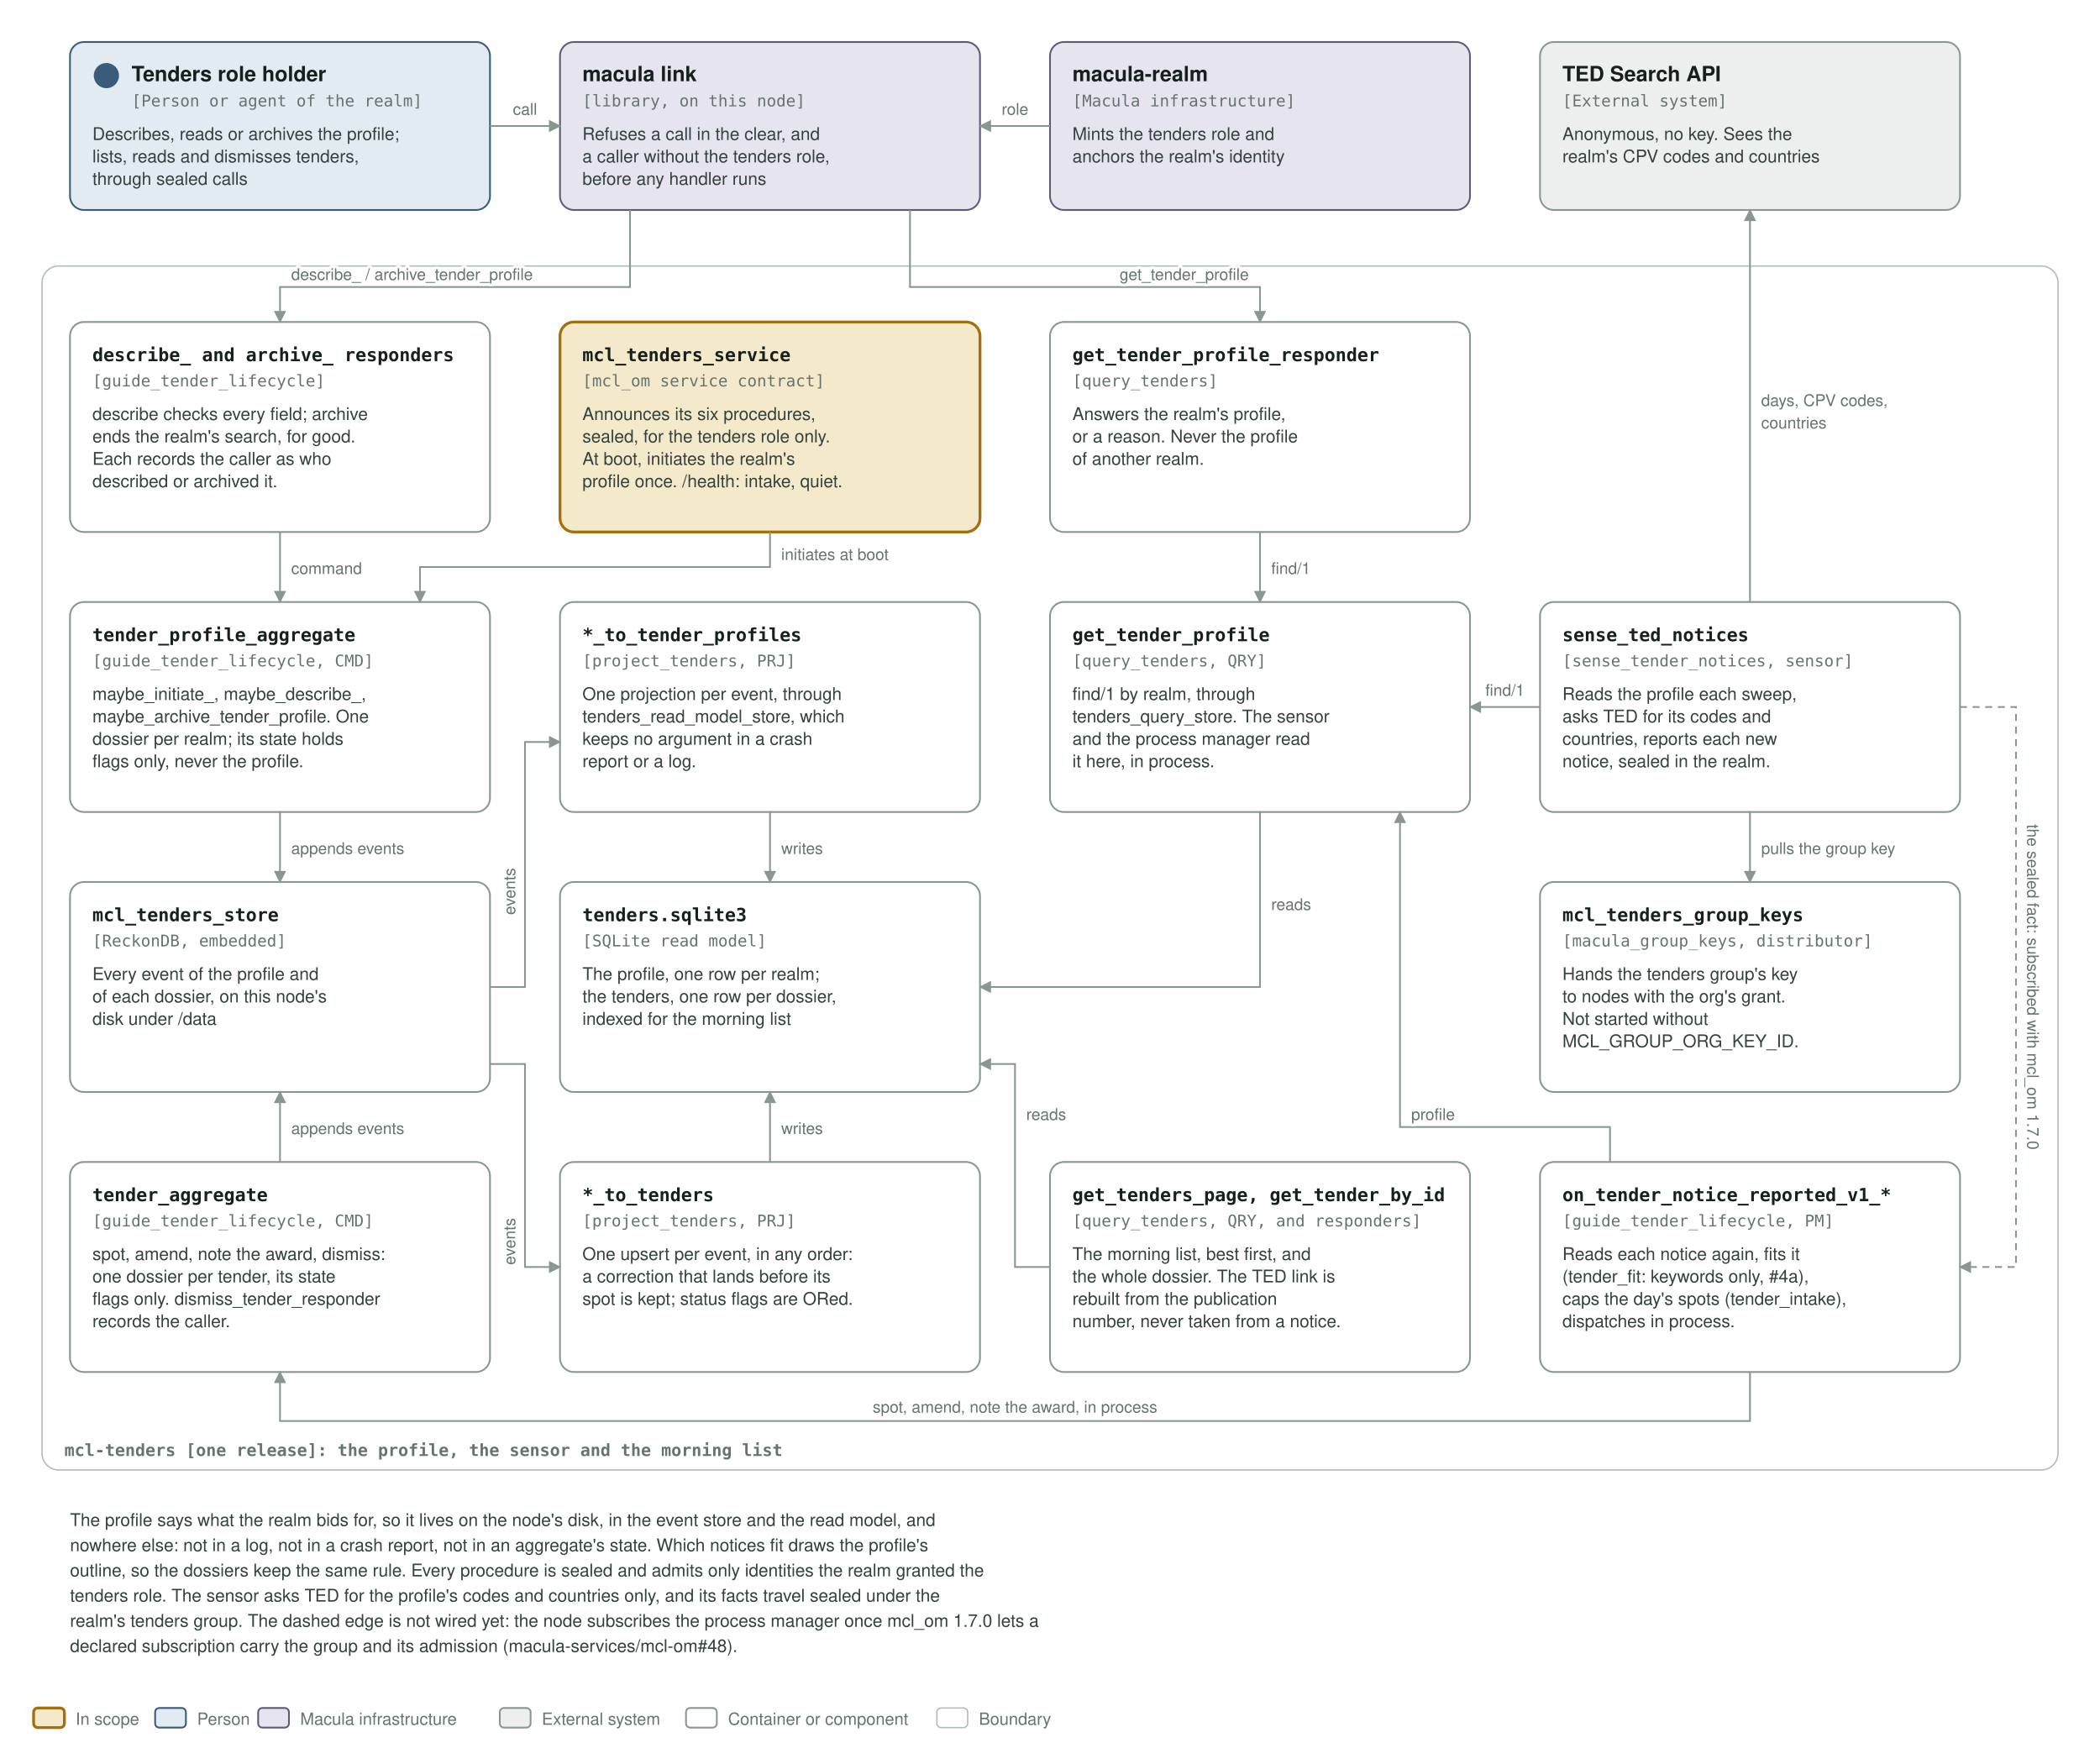
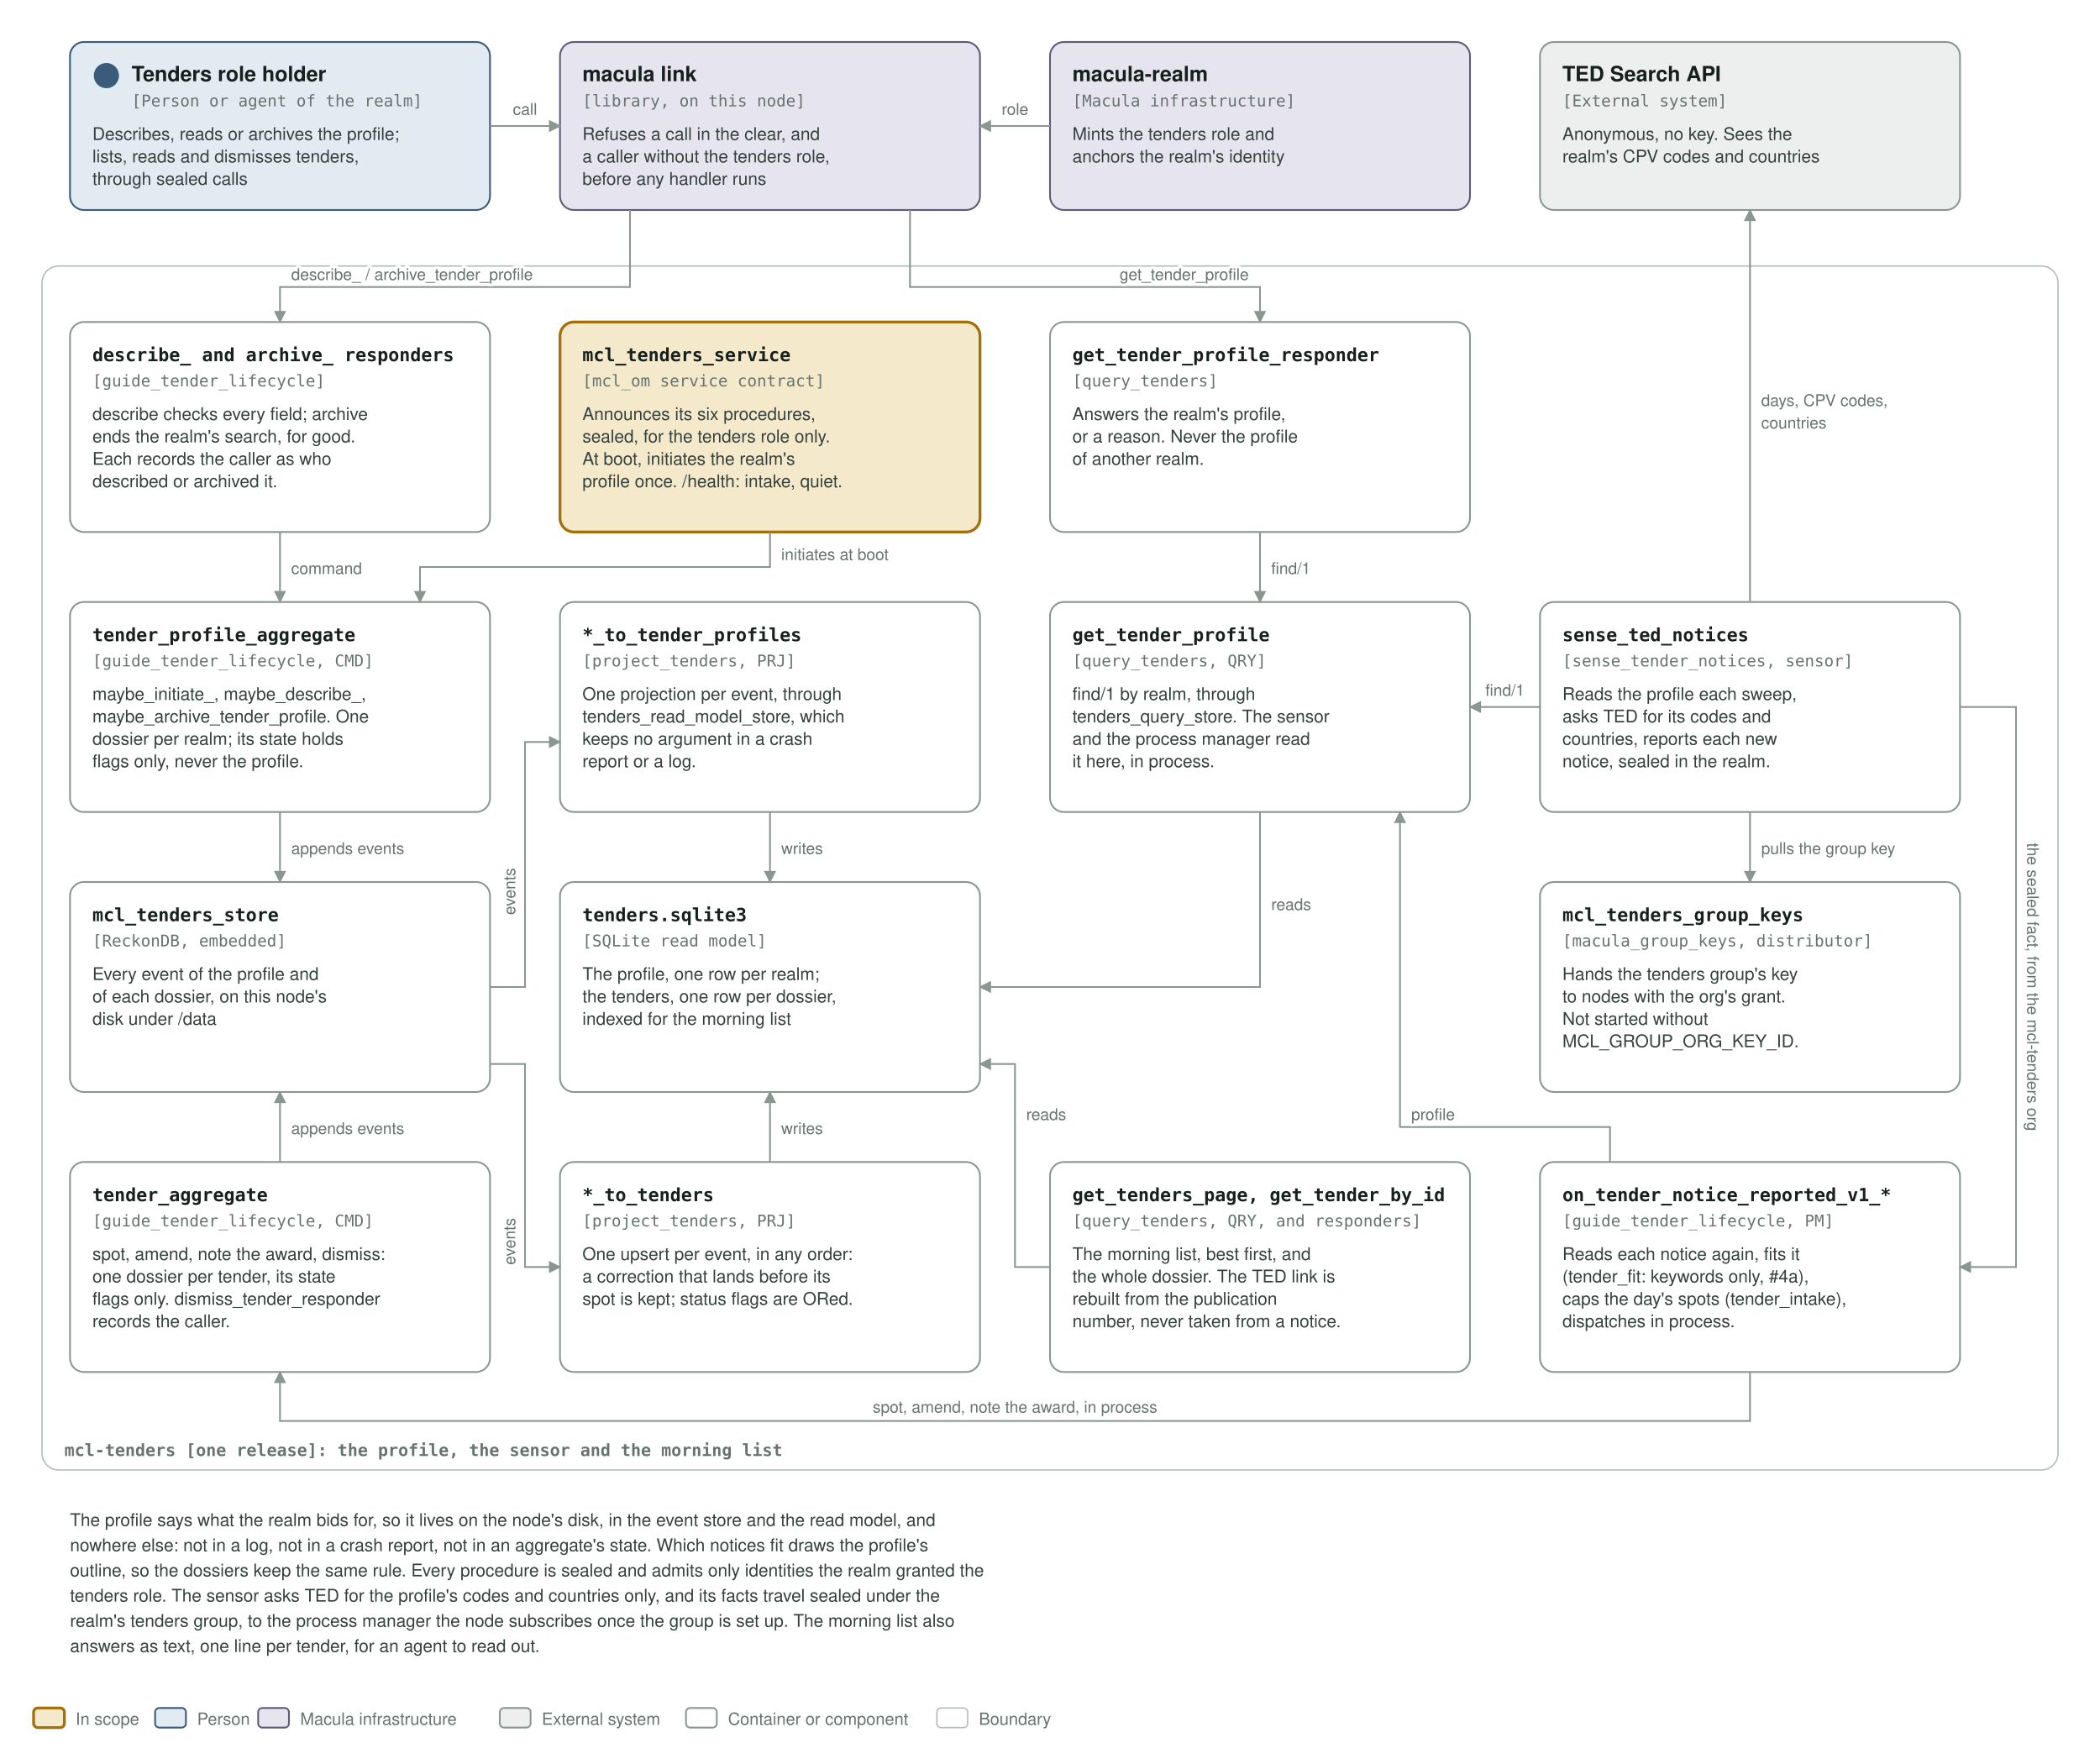
<svg xmlns="http://www.w3.org/2000/svg" viewBox="0 0 1500 1260" role="img" aria-label="mcl-tenders components: the profile, the sensor and the morning list">
  <style>
.t-name { font-family: "Atkinson Hyperlegible", "Segoe UI", system-ui, -apple-system, Helvetica, Arial, sans-serif; font-size: 15px; font-weight: 700; }
.t-desc { font-family: "Atkinson Hyperlegible", "Segoe UI", system-ui, -apple-system, Helvetica, Arial, sans-serif; font-size: 12.5px; }
.t-rel { font-family: "Atkinson Hyperlegible", "Segoe UI", system-ui, -apple-system, Helvetica, Arial, sans-serif; font-size: 11.5px; paint-order: stroke; stroke-width: 4px; stroke-linejoin: round; }
.t-code { font-family: "JetBrains Mono", ui-monospace, Menlo, Consolas, monospace; font-size: 13px; font-weight: 600; }
.t-type { font-family: "JetBrains Mono", ui-monospace, Menlo, Consolas, monospace; font-size: 11.5px; }
.t-bound { font-family: "JetBrains Mono", ui-monospace, Menlo, Consolas, monospace; font-size: 12px; font-weight: 600; }
.t-leg { font-family: "Atkinson Hyperlegible", "Segoe UI", system-ui, -apple-system, Helvetica, Arial, sans-serif; font-size: 12px; }
.edge { fill: none; stroke-width: 1.25; }
.edge-later { fill: none; stroke-width: 1.25; stroke-dasharray: 5 4; }
.bg { fill: #FFFFFF; }
.b-sys { fill: #F5E9CC; stroke: #A56F0A; stroke-width: 2; }
.b-per { fill: #E3EBF2; stroke: #3B5B7A; stroke-width: 1.25; }
.b-mac { fill: #E6E4EE; stroke: #5E5A78; stroke-width: 1.25; }
.b-ext { fill: #ECEFED; stroke: #8A9791; stroke-width: 1.25; }
.b-cmp { fill: #FFFFFF; stroke: #8A9791; stroke-width: 1.25; }
.b-later { fill: none; stroke: #8A9791; stroke-width: 1.25; stroke-dasharray: 5 4; }
.bound { fill: none; stroke: #B3BDB8; stroke-width: 1; }
.head { fill: #3B5B7A; }
.t-name, .t-code { fill: #16201D; }
.t-type, .t-bound, .t-leg { fill: #66736E; }
.t-desc { fill: #34413C; }
.t-rel { fill: #66736E; stroke: #FFFFFF; }
.edge, .edge-later { stroke: #8A9791; }
.arrowhead { fill: #8A9791; }
@media (prefers-color-scheme: dark) {
.bg { fill: #171F1C; }
.b-sys { fill: #3A2E13; stroke: #E3AA3C; }
.b-per { fill: #1D2A36; stroke: #8EB4D8; }
.b-mac { fill: #26243A; stroke: #A9A4C8; }
.b-ext { fill: #1C2421; stroke: #7D8B85; }
.b-cmp { fill: #171F1C; stroke: #7D8B85; }
.b-later { stroke: #7D8B85; }
.bound { stroke: #4A5752; }
.head { fill: #8EB4D8; }
.t-name, .t-code { fill: #E6ECE9; }
.t-type, .t-bound, .t-leg { fill: #93A09A; }
.t-desc { fill: #C3CDC8; }
.t-rel { fill: #93A09A; stroke: #171F1C; }
.edge, .edge-later { stroke: #7D8B85; }
.arrowhead { fill: #7D8B85; }
}
</style>
  <defs>
    <marker id="a" viewBox="0 0 10 10" refX="9" refY="5" markerWidth="7" markerHeight="7" orient="auto-start-reverse">
      <path class="arrowhead" d="M0 0L10 5L0 10z" />
    </marker>
  </defs>
  <rect class="bg" x="0" y="0" width="1500" height="1260" />
  <rect class="b-per" x="50" y="30" width="300" height="120" rx="10" />
  <circle class="head" cx="76" cy="54" r="9" />
  <text class="t-name" x="94" y="58">Tenders role holder</text>
  <text class="t-type" x="94" y="76">[Person or agent of the realm]</text>
  <text class="t-desc" x="66" y="100">Describes, reads or archives the profile;</text>
  <text class="t-desc" x="66" y="116">lists, reads and dismisses tenders,</text>
  <text class="t-desc" x="66" y="132">through sealed calls</text>
  <rect class="b-mac" x="400" y="30" width="300" height="120" rx="10" />
  <text class="t-name" x="416" y="58">macula link</text>
  <text class="t-type" x="416" y="76">[library, on this node]</text>
  <text class="t-desc" x="416" y="100">Refuses a call in the clear, and</text>
  <text class="t-desc" x="416" y="116">a caller without the tenders role,</text>
  <text class="t-desc" x="416" y="132">before any handler runs</text>
  <rect class="b-mac" x="750" y="30" width="300" height="120" rx="10" />
  <text class="t-name" x="766" y="58">macula-realm</text>
  <text class="t-type" x="766" y="76">[Macula infrastructure]</text>
  <text class="t-desc" x="766" y="100">Mints the tenders role and</text>
  <text class="t-desc" x="766" y="116">anchors the realm's identity</text>
  <rect class="bound" x="30" y="190" width="1440" height="860" rx="12" />
  <text class="t-bound" x="46" y="1040">mcl-tenders [one release]: the profile, the sensor and the morning list</text>
  <rect class="b-cmp" x="50" y="230" width="300" height="150" rx="10" />
  <text class="t-code" x="66" y="258">describe_ and archive_ responders</text>
  <text class="t-type" x="66" y="276">[guide_tender_lifecycle]</text>
  <text class="t-desc" x="66" y="300">describe checks every field; archive</text>
  <text class="t-desc" x="66" y="316">ends the realm's search, for good.</text>
  <text class="t-desc" x="66" y="332">Each records the caller as who</text>
  <text class="t-desc" x="66" y="348">described or archived it.</text>
  <rect class="b-sys" x="400" y="230" width="300" height="150" rx="10" />
  <text class="t-code" x="416" y="258">mcl_tenders_service</text>
  <text class="t-type" x="416" y="276">[mcl_om service contract]</text>
  <text class="t-desc" x="416" y="300">Announces its six procedures,</text>
  <text class="t-desc" x="416" y="316">sealed, for the tenders role only.</text>
  <text class="t-desc" x="416" y="332">At boot, initiates the realm's</text>
  <text class="t-desc" x="416" y="348">profile once. /health: intake, quiet.</text>
  <rect class="b-cmp" x="750" y="230" width="300" height="150" rx="10" />
  <text class="t-code" x="766" y="258">get_tender_profile_responder</text>
  <text class="t-type" x="766" y="276">[query_tenders]</text>
  <text class="t-desc" x="766" y="300">Answers the realm's profile,</text>
  <text class="t-desc" x="766" y="316">or a reason. Never the profile</text>
  <text class="t-desc" x="766" y="332">of another realm.</text>
  <rect class="b-cmp" x="50" y="430" width="300" height="150" rx="10" />
  <text class="t-code" x="66" y="458">tender_profile_aggregate</text>
  <text class="t-type" x="66" y="476">[guide_tender_lifecycle, CMD]</text>
  <text class="t-desc" x="66" y="500">maybe_initiate_, maybe_describe_,</text>
  <text class="t-desc" x="66" y="516">maybe_archive_tender_profile. One</text>
  <text class="t-desc" x="66" y="532">dossier per realm; its state holds</text>
  <text class="t-desc" x="66" y="548">flags only, never the profile.</text>
  <rect class="b-cmp" x="400" y="430" width="300" height="150" rx="10" />
  <text class="t-code" x="416" y="458">*_to_tender_profiles</text>
  <text class="t-type" x="416" y="476">[project_tenders, PRJ]</text>
  <text class="t-desc" x="416" y="500">One projection per event, through</text>
  <text class="t-desc" x="416" y="516">tenders_read_model_store, which</text>
  <text class="t-desc" x="416" y="532">keeps no argument in a crash</text>
  <text class="t-desc" x="416" y="548">report or a log.</text>
  <rect class="b-cmp" x="750" y="430" width="300" height="150" rx="10" />
  <text class="t-code" x="766" y="458">get_tender_profile</text>
  <text class="t-type" x="766" y="476">[query_tenders, QRY]</text>
  <text class="t-desc" x="766" y="500">find/1 by realm, through</text>
  <text class="t-desc" x="766" y="516">tenders_query_store. The sensor</text>
  <text class="t-desc" x="766" y="532">and the process manager read</text>
  <text class="t-desc" x="766" y="548">it here, in process.</text>
  <rect class="b-cmp" x="50" y="630" width="300" height="150" rx="10" />
  <text class="t-code" x="66" y="658">mcl_tenders_store</text>
  <text class="t-type" x="66" y="676">[ReckonDB, embedded]</text>
  <text class="t-desc" x="66" y="700">Every event of the profile and</text>
  <text class="t-desc" x="66" y="716">of each dossier, on this node's</text>
  <text class="t-desc" x="66" y="732">disk under /data</text>
  <rect class="b-cmp" x="400" y="630" width="300" height="150" rx="10" />
  <text class="t-code" x="416" y="658">tenders.sqlite3</text>
  <text class="t-type" x="416" y="676">[SQLite read model]</text>
  <text class="t-desc" x="416" y="700">The profile, one row per realm;</text>
  <text class="t-desc" x="416" y="716">the tenders, one row per dossier,</text>
  <text class="t-desc" x="416" y="732">indexed for the morning list</text>
  <rect class="b-ext" x="1100" y="30" width="300" height="120" rx="10" />
  <text class="t-name" x="1116" y="58">TED Search API</text>
  <text class="t-type" x="1116" y="76">[External system]</text>
  <text class="t-desc" x="1116" y="100">Anonymous, no key. Sees the</text>
  <text class="t-desc" x="1116" y="116">realm's CPV codes and countries</text>
  <rect class="b-cmp" x="1100" y="430" width="300" height="150" rx="10" />
  <text class="t-code" x="1116" y="458">sense_ted_notices</text>
  <text class="t-type" x="1116" y="476">[sense_tender_notices, sensor]</text>
  <text class="t-desc" x="1116" y="500">Reads the profile each sweep,</text>
  <text class="t-desc" x="1116" y="516">asks TED for its codes and</text>
  <text class="t-desc" x="1116" y="532">countries, reports each new</text>
  <text class="t-desc" x="1116" y="548">notice, sealed in the realm.</text>
  <rect class="b-cmp" x="1100" y="630" width="300" height="150" rx="10" />
  <text class="t-code" x="1116" y="658">mcl_tenders_group_keys</text>
  <text class="t-type" x="1116" y="676">[macula_group_keys, distributor]</text>
  <text class="t-desc" x="1116" y="700">Hands the tenders group's key</text>
  <text class="t-desc" x="1116" y="716">to nodes with the org's grant.</text>
  <text class="t-desc" x="1116" y="732">Not started without</text>
  <text class="t-desc" x="1116" y="748">MCL_GROUP_ORG_KEY_ID.</text>
  <rect class="b-cmp" x="50" y="830" width="300" height="150" rx="10" />
  <text class="t-code" x="66" y="858">tender_aggregate</text>
  <text class="t-type" x="66" y="876">[guide_tender_lifecycle, CMD]</text>
  <text class="t-desc" x="66" y="900">spot, amend, note the award, dismiss:</text>
  <text class="t-desc" x="66" y="916">one dossier per tender, its state</text>
  <text class="t-desc" x="66" y="932">flags only. dismiss_tender_responder</text>
  <text class="t-desc" x="66" y="948">records the caller.</text>
  <rect class="b-cmp" x="400" y="830" width="300" height="150" rx="10" />
  <text class="t-code" x="416" y="858">*_to_tenders</text>
  <text class="t-type" x="416" y="876">[project_tenders, PRJ]</text>
  <text class="t-desc" x="416" y="900">One upsert per event, in any order:</text>
  <text class="t-desc" x="416" y="916">a correction that lands before its</text>
  <text class="t-desc" x="416" y="932">spot is kept; status flags are ORed.</text>
  <rect class="b-cmp" x="750" y="830" width="300" height="150" rx="10" />
  <text class="t-code" x="766" y="858">get_tenders_page, get_tender_by_id</text>
  <text class="t-type" x="766" y="876">[query_tenders, QRY, and responders]</text>
  <text class="t-desc" x="766" y="900">The morning list, best first, and</text>
  <text class="t-desc" x="766" y="916">the whole dossier. The TED link is</text>
  <text class="t-desc" x="766" y="932">rebuilt from the publication</text>
  <text class="t-desc" x="766" y="948">number, never taken from a notice.</text>
  <rect class="b-cmp" x="1100" y="830" width="300" height="150" rx="10" />
  <text class="t-code" x="1116" y="858">on_tender_notice_reported_v1_*</text>
  <text class="t-type" x="1116" y="876">[guide_tender_lifecycle, PM]</text>
  <text class="t-desc" x="1116" y="900">Reads each notice again, fits it</text>
  <text class="t-desc" x="1116" y="916">(tender_fit: keywords only, #4a),</text>
  <text class="t-desc" x="1116" y="932">caps the day's spots (tender_intake),</text>
  <text class="t-desc" x="1116" y="948">dispatches in process.</text>
  <path class="edge" d="M350 90H400" marker-end="url(#a)" />
  <text class="t-rel" x="375" y="82" text-anchor="middle">call</text>
  <path class="edge" d="M1100 505H1050" marker-end="url(#a)" />
  <text class="t-rel" x="1075" y="497" text-anchor="middle">find/1</text>
  <path class="edge" d="M1250 430V150" marker-end="url(#a)" />
  <text class="t-rel" x="1258" y="290">days, CPV codes,</text>
  <text class="t-rel" x="1258" y="306">countries</text>
  <path class="edge" d="M1250 580V630" marker-end="url(#a)" />
  <text class="t-rel" x="1258" y="610">pulls the group key</text>
  <path class="edge" d="M750 90H700" marker-end="url(#a)" />
  <text class="t-rel" x="725" y="82" text-anchor="middle">role</text>
  <path class="edge" d="M450 150V205H200V230" marker-end="url(#a)" />
  <text class="t-rel" x="208" y="200">describe_ / archive_tender_profile</text>
  <path class="edge" d="M650 150V205H900V230" marker-end="url(#a)" />
  <text class="t-rel" x="892" y="200" text-anchor="end">get_tender_profile</text>
  <path class="edge" d="M200 380V430" marker-end="url(#a)" />
  <text class="t-rel" x="208" y="410">command</text>
  <path class="edge" d="M550 380V405H300V430" marker-end="url(#a)" />
  <text class="t-rel" x="558" y="400">initiates at boot</text>
  <path class="edge" d="M900 380V430" marker-end="url(#a)" />
  <text class="t-rel" x="908" y="410">find/1</text>
  <path class="edge" d="M200 580V630" marker-end="url(#a)" />
  <text class="t-rel" x="208" y="610">appends events</text>
  <path class="edge" d="M350 705H375V530H400" marker-end="url(#a)" />
  <text class="t-rel" x="368" y="620" text-anchor="end" transform="rotate(-90 368 620)">events</text>
  <path class="edge" d="M550 580V630" marker-end="url(#a)" />
  <text class="t-rel" x="558" y="610">writes</text>
  <path class="edge" d="M900 580V705H700" marker-end="url(#a)" />
  <text class="t-rel" x="908" y="650">reads</text>
-   <path class="edge-later" d="M1400 505H1440V905H1400" marker-end="url(#a)" />
-   <text class="t-rel" x="1448" y="705" text-anchor="middle" transform="rotate(90 1448 705)">the sealed fact: subscribed with mcl_om 1.7.0</text>
+   <path class="edge" d="M1400 505H1440V905H1400" marker-end="url(#a)" />
+   <text class="t-rel" x="1448" y="705" text-anchor="middle" transform="rotate(90 1448 705)">the sealed fact, from the mcl-tenders org</text>
  <path class="edge" d="M1150 830V805H1000V580" marker-end="url(#a)" />
  <text class="t-rel" x="1008" y="800">profile</text>
  <path class="edge" d="M1250 980V1015H200V980" marker-end="url(#a)" />
  <text class="t-rel" x="725" y="1009" text-anchor="middle">spot, amend, note the award, in process</text>
  <path class="edge" d="M200 830V780" marker-end="url(#a)" />
  <text class="t-rel" x="208" y="810">appends events</text>
  <path class="edge" d="M350 760H375V905H400" marker-end="url(#a)" />
  <text class="t-rel" x="368" y="870" text-anchor="end" transform="rotate(-90 368 870)">events</text>
  <path class="edge" d="M550 830V780" marker-end="url(#a)" />
  <text class="t-rel" x="558" y="810">writes</text>
  <path class="edge" d="M750 905H725V760H700" marker-end="url(#a)" />
  <text class="t-rel" x="733" y="800">reads</text>
  <text class="t-desc" x="50" y="1090">The profile says what the realm bids for, so it lives on the node's disk, in the event store and the read model, and</text>
  <text class="t-desc" x="50" y="1108">nowhere else: not in a log, not in a crash report, not in an aggregate's state. Which notices fit draws the profile's</text>
  <text class="t-desc" x="50" y="1126">outline, so the dossiers keep the same rule. Every procedure is sealed and admits only identities the realm granted the</text>
  <text class="t-desc" x="50" y="1144">tenders role. The sensor asks TED for the profile's codes and countries only, and its facts travel sealed under the</text>
-   <text class="t-desc" x="50" y="1162">realm's tenders group. The dashed edge is not wired yet: the node subscribes the process manager once mcl_om 1.7.0 lets a</text>
-   <text class="t-desc" x="50" y="1180">declared subscription carry the group and its admission (macula-services/mcl-om#48).</text>
+   <text class="t-desc" x="50" y="1162">realm's tenders group, to the process manager the node subscribes once the group is set up. The morning list also</text>
+   <text class="t-desc" x="50" y="1180">answers as text, one line per tender, for an agent to read out.</text>
  <rect class="b-sys" x="24" y="1220" width="22" height="14" rx="3" />
  <text class="t-leg" x="54" y="1232">In scope</text>
  <rect class="b-per" x="110.8" y="1220" width="22" height="14" rx="3" />
  <text class="t-leg" x="140.8" y="1232">Person</text>
  <rect class="b-mac" x="184.4" y="1220" width="22" height="14" rx="3" />
  <text class="t-leg" x="214.4" y="1232">Macula infrastructure</text>
  <rect class="b-ext" x="357.0" y="1220" width="22" height="14" rx="3" />
  <text class="t-leg" x="387.0" y="1232">External system</text>
  <rect class="b-cmp" x="490.0" y="1220" width="22" height="14" rx="3" />
  <text class="t-leg" x="520.0" y="1232">Container or component</text>
  <rect class="bound" x="669.2" y="1220" width="22" height="14" rx="3" />
  <text class="t-leg" x="699.2" y="1232">Boundary</text>
</svg>
